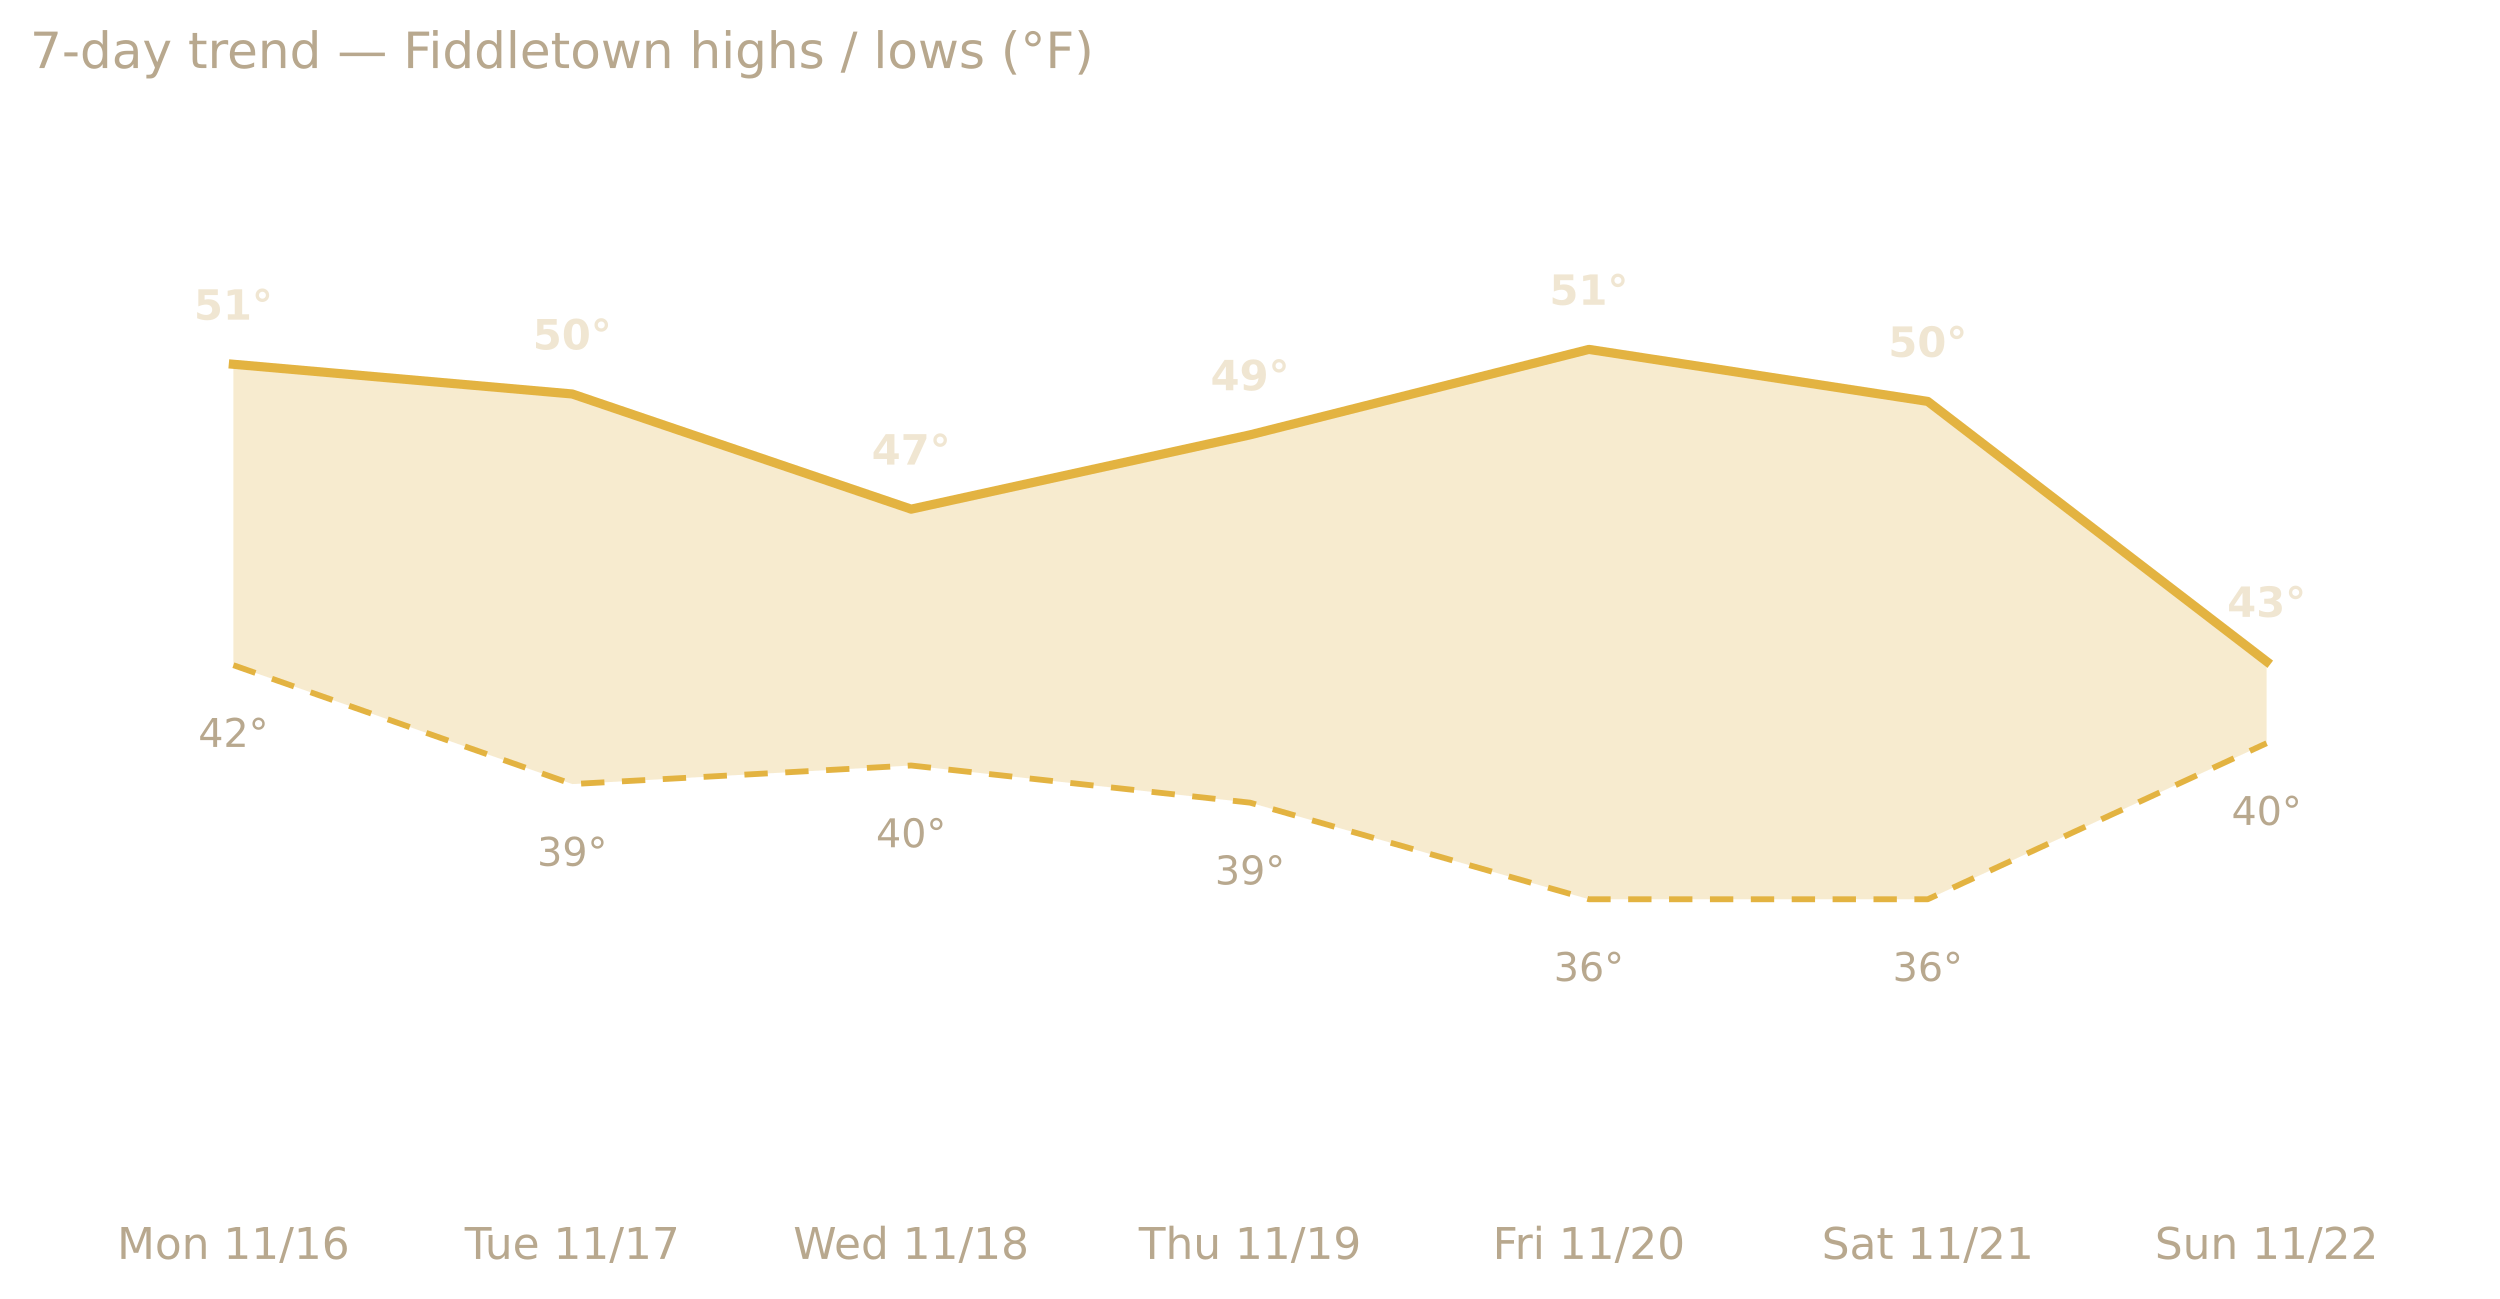
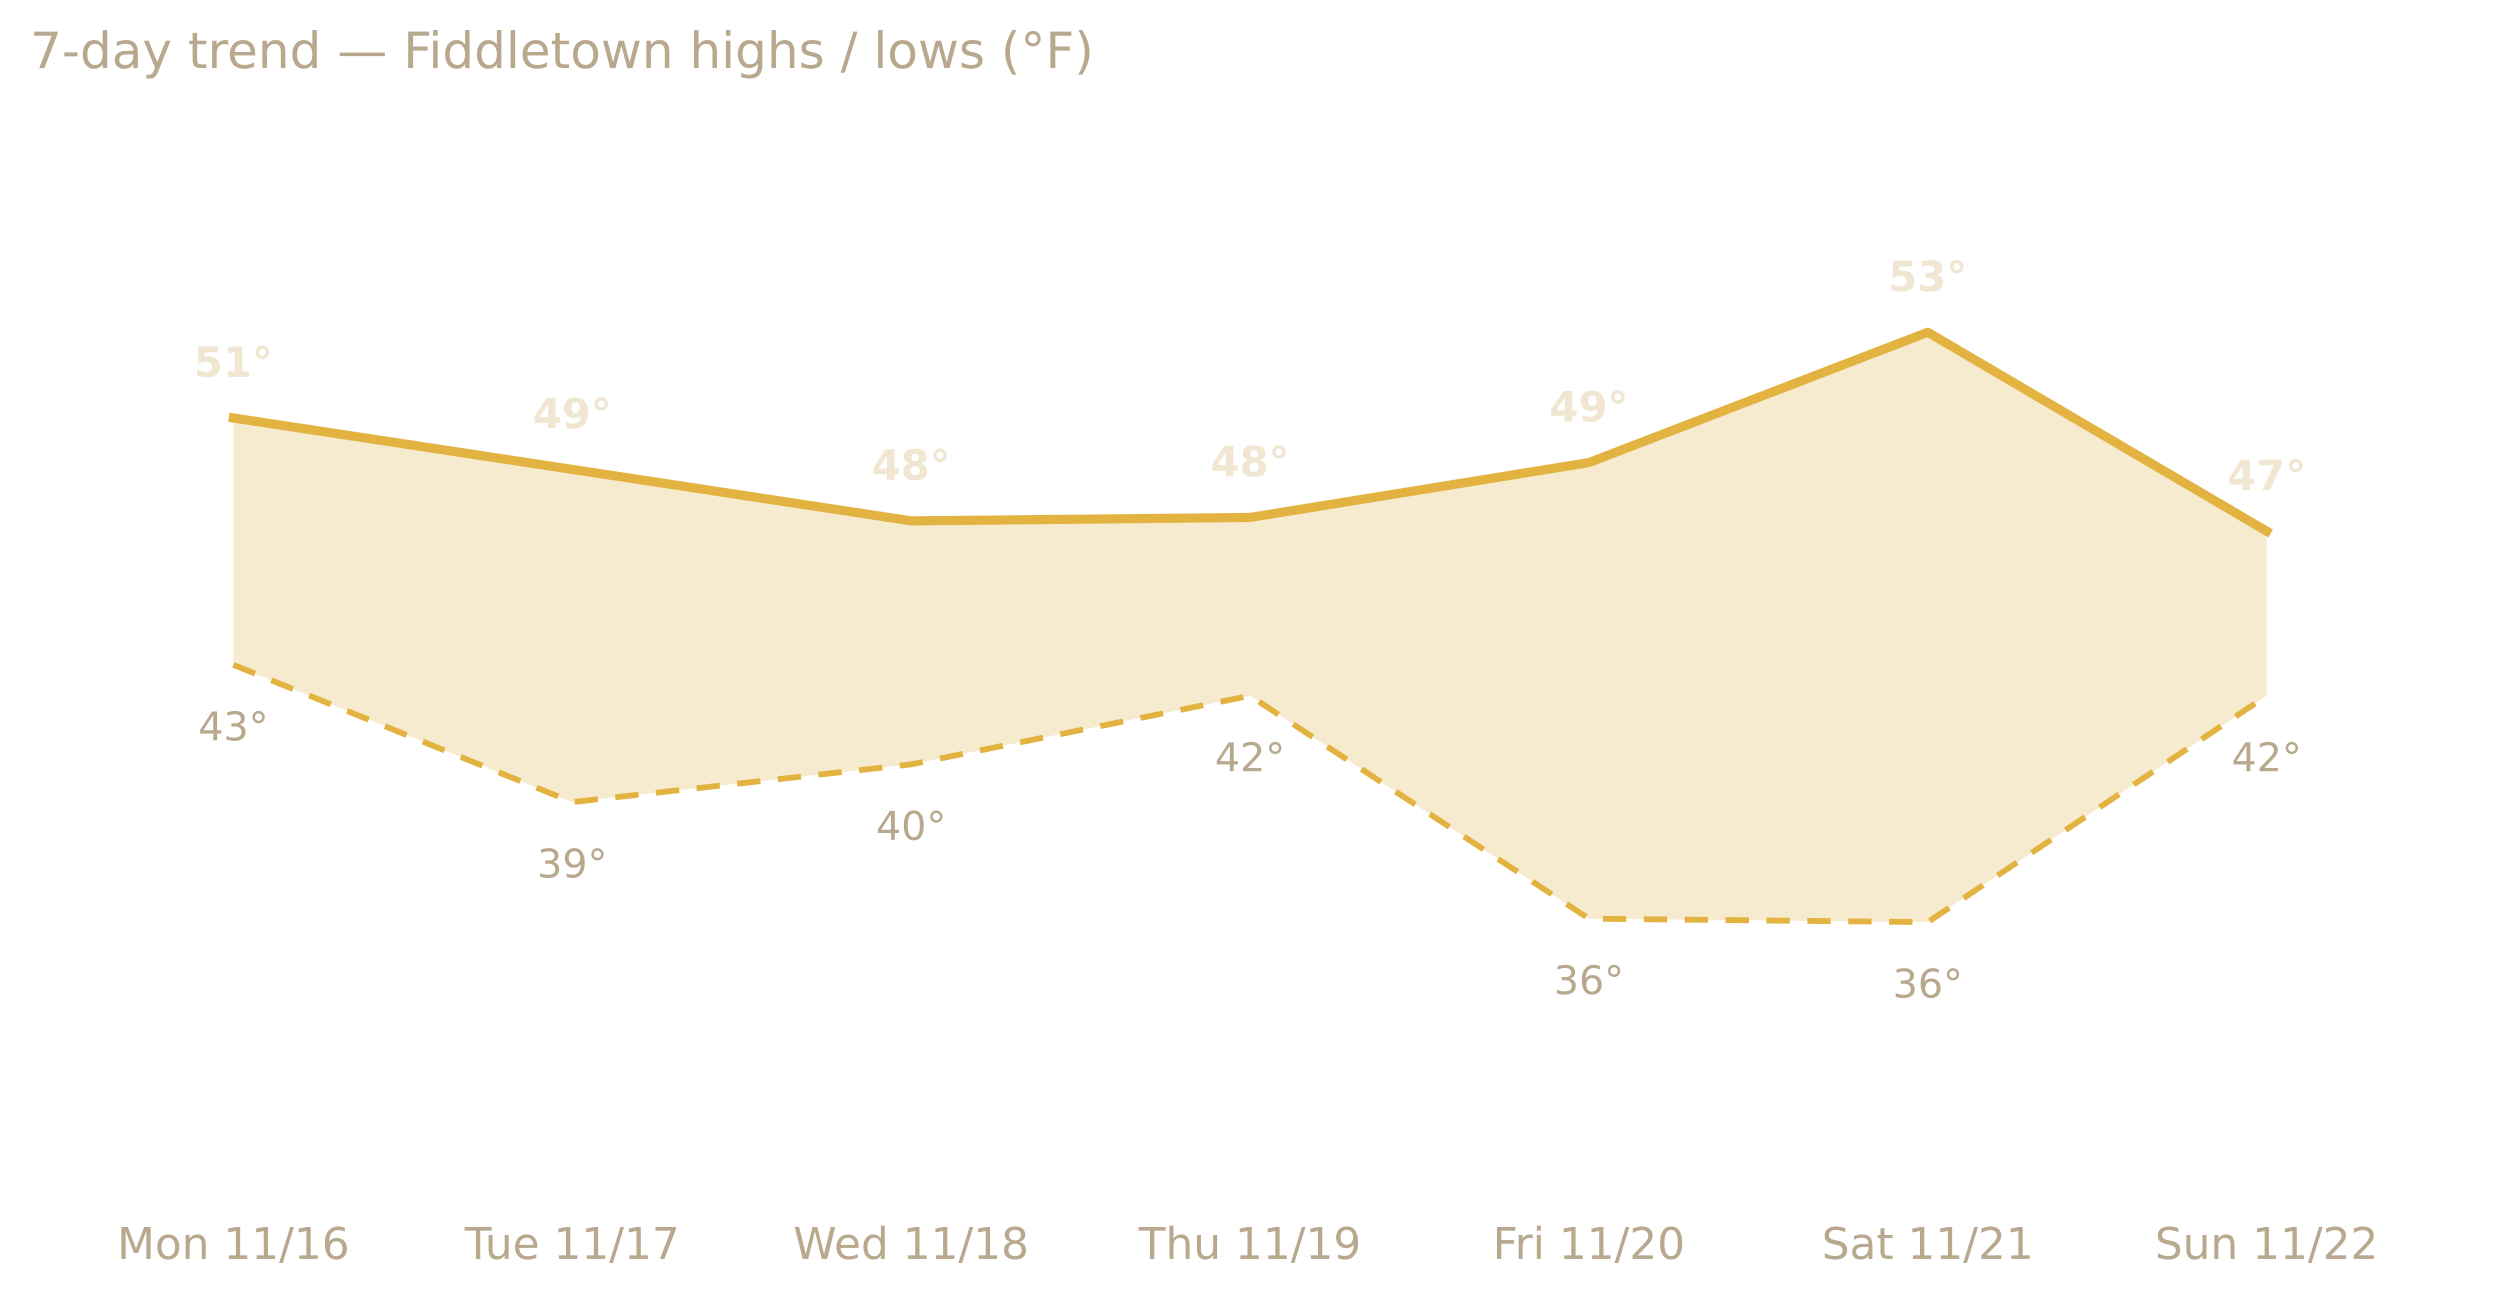
<svg xmlns="http://www.w3.org/2000/svg" xmlns:xlink="http://www.w3.org/1999/xlink" width="599.2pt" height="311.13pt" viewBox="0 0 599.2 311.13" version="1.1">
  <defs>
    <style type="text/css">*{stroke-linejoin: round; stroke-linecap: butt}</style>
  </defs>
  <g id="figure_1">
    <g id="patch_1">
      <path d="M 0 311.13  L 599.2 311.13  L 599.2 0  L 0 0  L 0 311.13  z " style="fill: none; opacity: 0" />
    </g>
    <g id="axes_1">
      <g id="patch_2">
        <path d="M 7.2 286.768  L 592 286.768  L 592 30.318  L 7.2 30.318  L 7.2 286.768  z " style="fill: none" />
      </g>
      <g id="matplotlib.axis_1">
        <g id="xtick_1">
          <g id="text_1">
            <g style="fill: #b8a88e" transform="translate(28.06568 301.7465) scale(0.105 -0.105)">
              <defs>
                <path id="DejaVuSans-4d" d="M 628 4666  L 1569 4666  L 2759 1491  L 3956 4666  L 4897 4666  L 4897 0  L 4281 0  L 4281 4097  L 3078 897  L 2444 897  L 1241 4097  L 1241 0  L 628 0  L 628 4666  z " transform="scale(0.015625)" />
                <path id="DejaVuSans-6f" d="M 1959 3097  Q 1497 3097 1228 2736  Q 959 2375 959 1747  Q 959 1119 1226 758  Q 1494 397 1959 397  Q 2419 397 2687 759  Q 2956 1122 2956 1747  Q 2956 2369 2687 2733  Q 2419 3097 1959 3097  z M 1959 3584  Q 2709 3584 3137 3096  Q 3566 2609 3566 1747  Q 3566 888 3137 398  Q 2709 -91 1959 -91  Q 1206 -91 779 398  Q 353 888 353 1747  Q 353 2609 779 3096  Q 1206 3584 1959 3584  z " transform="scale(0.015625)" />
                <path id="DejaVuSans-6e" d="M 3513 2113  L 3513 0  L 2938 0  L 2938 2094  Q 2938 2591 2744 2837  Q 2550 3084 2163 3084  Q 1697 3084 1428 2787  Q 1159 2491 1159 1978  L 1159 0  L 581 0  L 581 3500  L 1159 3500  L 1159 2956  Q 1366 3272 1645 3428  Q 1925 3584 2291 3584  Q 2894 3584 3203 3211  Q 3513 2838 3513 2113  z " transform="scale(0.015625)" />
                <path id="DejaVuSans-20" transform="scale(0.015625)" />
                <path id="DejaVuSans-31" d="M 794 531  L 1825 531  L 1825 4091  L 703 3866  L 703 4441  L 1819 4666  L 2450 4666  L 2450 531  L 3481 531  L 3481 0  L 794 0  L 794 531  z " transform="scale(0.015625)" />
                <path id="DejaVuSans-2f" d="M 1625 4666  L 2156 4666  L 531 -594  L 0 -594  L 1625 4666  z " transform="scale(0.015625)" />
                <path id="DejaVuSans-36" d="M 2113 2584  Q 1688 2584 1439 2293  Q 1191 2003 1191 1497  Q 1191 994 1439 701  Q 1688 409 2113 409  Q 2538 409 2786 701  Q 3034 994 3034 1497  Q 3034 2003 2786 2293  Q 2538 2584 2113 2584  z M 3366 4563  L 3366 3988  Q 3128 4100 2886 4159  Q 2644 4219 2406 4219  Q 1781 4219 1451 3797  Q 1122 3375 1075 2522  Q 1259 2794 1537 2939  Q 1816 3084 2150 3084  Q 2853 3084 3261 2657  Q 3669 2231 3669 1497  Q 3669 778 3244 343  Q 2819 -91 2113 -91  Q 1303 -91 875 529  Q 447 1150 447 2328  Q 447 3434 972 4092  Q 1497 4750 2381 4750  Q 2619 4750 2861 4703  Q 3103 4656 3366 4563  z " transform="scale(0.015625)" />
              </defs>
              <use xlink:href="#DejaVuSans-4d" />
              <use xlink:href="#DejaVuSans-6f" x="86.279" />
              <use xlink:href="#DejaVuSans-6e" x="147.461" />
              <use xlink:href="#DejaVuSans-20" x="210.84" />
              <use xlink:href="#DejaVuSans-31" x="242.627" />
              <use xlink:href="#DejaVuSans-31" x="306.25" />
              <use xlink:href="#DejaVuSans-2f" x="369.873" />
              <use xlink:href="#DejaVuSans-31" x="403.564" />
              <use xlink:href="#DejaVuSans-36" x="467.188" />
            </g>
          </g>
        </g>
        <g id="xtick_2">
          <g id="text_2">
            <g style="fill: #b8a88e" transform="translate(111.3871 301.7465) scale(0.105 -0.105)">
              <defs>
                <path id="DejaVuSans-54" d="M -19 4666  L 3928 4666  L 3928 4134  L 2272 4134  L 2272 0  L 1638 0  L 1638 4134  L -19 4134  L -19 4666  z " transform="scale(0.015625)" />
                <path id="DejaVuSans-75" d="M 544 1381  L 544 3500  L 1119 3500  L 1119 1403  Q 1119 906 1312 657  Q 1506 409 1894 409  Q 2359 409 2629 706  Q 2900 1003 2900 1516  L 2900 3500  L 3475 3500  L 3475 0  L 2900 0  L 2900 538  Q 2691 219 2414 64  Q 2138 -91 1772 -91  Q 1169 -91 856 284  Q 544 659 544 1381  z M 1991 3584  L 1991 3584  z " transform="scale(0.015625)" />
                <path id="DejaVuSans-65" d="M 3597 1894  L 3597 1613  L 953 1613  Q 991 1019 1311 708  Q 1631 397 2203 397  Q 2534 397 2845 478  Q 3156 559 3463 722  L 3463 178  Q 3153 47 2828 -22  Q 2503 -91 2169 -91  Q 1331 -91 842 396  Q 353 884 353 1716  Q 353 2575 817 3079  Q 1281 3584 2069 3584  Q 2775 3584 3186 3129  Q 3597 2675 3597 1894  z M 3022 2063  Q 3016 2534 2758 2815  Q 2500 3097 2075 3097  Q 1594 3097 1305 2825  Q 1016 2553 972 2059  L 3022 2063  z " transform="scale(0.015625)" />
                <path id="DejaVuSans-37" d="M 525 4666  L 3525 4666  L 3525 4397  L 1831 0  L 1172 0  L 2766 4134  L 525 4134  L 525 4666  z " transform="scale(0.015625)" />
              </defs>
              <use xlink:href="#DejaVuSans-54" />
              <use xlink:href="#DejaVuSans-75" x="45.959" />
              <use xlink:href="#DejaVuSans-65" x="109.338" />
              <use xlink:href="#DejaVuSans-20" x="170.861" />
              <use xlink:href="#DejaVuSans-31" x="202.648" />
              <use xlink:href="#DejaVuSans-31" x="266.271" />
              <use xlink:href="#DejaVuSans-2f" x="329.895" />
              <use xlink:href="#DejaVuSans-31" x="363.586" />
              <use xlink:href="#DejaVuSans-37" x="427.209" />
            </g>
          </g>
        </g>
        <g id="xtick_3">
          <g id="text_3">
            <g style="fill: #b8a88e" transform="translate(190.1336 301.7465) scale(0.105 -0.105)">
              <defs>
                <path id="DejaVuSans-57" d="M 213 4666  L 850 4666  L 1831 722  L 2809 4666  L 3519 4666  L 4500 722  L 5478 4666  L 6119 4666  L 4947 0  L 4153 0  L 3169 4050  L 2175 0  L 1381 0  L 213 4666  z " transform="scale(0.015625)" />
                <path id="DejaVuSans-64" d="M 2906 2969  L 2906 4863  L 3481 4863  L 3481 0  L 2906 0  L 2906 525  Q 2725 213 2448 61  Q 2172 -91 1784 -91  Q 1150 -91 751 415  Q 353 922 353 1747  Q 353 2572 751 3078  Q 1150 3584 1784 3584  Q 2172 3584 2448 3432  Q 2725 3281 2906 2969  z M 947 1747  Q 947 1113 1208 752  Q 1469 391 1925 391  Q 2381 391 2643 752  Q 2906 1113 2906 1747  Q 2906 2381 2643 2742  Q 2381 3103 1925 3103  Q 1469 3103 1208 2742  Q 947 2381 947 1747  z " transform="scale(0.015625)" />
                <path id="DejaVuSans-38" d="M 2034 2216  Q 1584 2216 1326 1975  Q 1069 1734 1069 1313  Q 1069 891 1326 650  Q 1584 409 2034 409  Q 2484 409 2743 651  Q 3003 894 3003 1313  Q 3003 1734 2745 1975  Q 2488 2216 2034 2216  z M 1403 2484  Q 997 2584 770 2862  Q 544 3141 544 3541  Q 544 4100 942 4425  Q 1341 4750 2034 4750  Q 2731 4750 3128 4425  Q 3525 4100 3525 3541  Q 3525 3141 3298 2862  Q 3072 2584 2669 2484  Q 3125 2378 3379 2068  Q 3634 1759 3634 1313  Q 3634 634 3220 271  Q 2806 -91 2034 -91  Q 1263 -91 848 271  Q 434 634 434 1313  Q 434 1759 690 2068  Q 947 2378 1403 2484  z M 1172 3481  Q 1172 3119 1398 2916  Q 1625 2713 2034 2713  Q 2441 2713 2670 2916  Q 2900 3119 2900 3481  Q 2900 3844 2670 4047  Q 2441 4250 2034 4250  Q 1625 4250 1398 4047  Q 1172 3844 1172 3481  z " transform="scale(0.015625)" />
              </defs>
              <use xlink:href="#DejaVuSans-57" />
              <use xlink:href="#DejaVuSans-65" x="93.002" />
              <use xlink:href="#DejaVuSans-64" x="154.525" />
              <use xlink:href="#DejaVuSans-20" x="218.002" />
              <use xlink:href="#DejaVuSans-31" x="249.789" />
              <use xlink:href="#DejaVuSans-31" x="313.412" />
              <use xlink:href="#DejaVuSans-2f" x="377.035" />
              <use xlink:href="#DejaVuSans-31" x="410.727" />
              <use xlink:href="#DejaVuSans-38" x="474.35" />
            </g>
          </g>
        </g>
        <g id="xtick_4">
          <g id="text_4">
            <g style="fill: #b8a88e" transform="translate(272.9407 301.7465) scale(0.105 -0.105)">
              <defs>
                <path id="DejaVuSans-68" d="M 3513 2113  L 3513 0  L 2938 0  L 2938 2094  Q 2938 2591 2744 2837  Q 2550 3084 2163 3084  Q 1697 3084 1428 2787  Q 1159 2491 1159 1978  L 1159 0  L 581 0  L 581 4863  L 1159 4863  L 1159 2956  Q 1366 3272 1645 3428  Q 1925 3584 2291 3584  Q 2894 3584 3203 3211  Q 3513 2838 3513 2113  z " transform="scale(0.015625)" />
                <path id="DejaVuSans-39" d="M 703 97  L 703 672  Q 941 559 1184 500  Q 1428 441 1663 441  Q 2288 441 2617 861  Q 2947 1281 2994 2138  Q 2813 1869 2534 1725  Q 2256 1581 1919 1581  Q 1219 1581 811 2004  Q 403 2428 403 3163  Q 403 3881 828 4315  Q 1253 4750 1959 4750  Q 2769 4750 3195 4129  Q 3622 3509 3622 2328  Q 3622 1225 3098 567  Q 2575 -91 1691 -91  Q 1453 -91 1209 -44  Q 966 3 703 97  z M 1959 2075  Q 2384 2075 2632 2365  Q 2881 2656 2881 3163  Q 2881 3666 2632 3958  Q 2384 4250 1959 4250  Q 1534 4250 1286 3958  Q 1038 3666 1038 3163  Q 1038 2656 1286 2365  Q 1534 2075 1959 2075  z " transform="scale(0.015625)" />
              </defs>
              <use xlink:href="#DejaVuSans-54" />
              <use xlink:href="#DejaVuSans-68" x="61.084" />
              <use xlink:href="#DejaVuSans-75" x="124.463" />
              <use xlink:href="#DejaVuSans-20" x="187.842" />
              <use xlink:href="#DejaVuSans-31" x="219.629" />
              <use xlink:href="#DejaVuSans-31" x="283.252" />
              <use xlink:href="#DejaVuSans-2f" x="346.875" />
              <use xlink:href="#DejaVuSans-31" x="380.566" />
              <use xlink:href="#DejaVuSans-39" x="444.189" />
            </g>
          </g>
        </g>
        <g id="xtick_5">
          <g id="text_5">
            <g style="fill: #b8a88e" transform="translate(357.7682 301.7465) scale(0.105 -0.105)">
              <defs>
                <path id="DejaVuSans-46" d="M 628 4666  L 3309 4666  L 3309 4134  L 1259 4134  L 1259 2759  L 3109 2759  L 3109 2228  L 1259 2228  L 1259 0  L 628 0  L 628 4666  z " transform="scale(0.015625)" />
                <path id="DejaVuSans-72" d="M 2631 2963  Q 2534 3019 2420 3045  Q 2306 3072 2169 3072  Q 1681 3072 1420 2755  Q 1159 2438 1159 1844  L 1159 0  L 581 0  L 581 3500  L 1159 3500  L 1159 2956  Q 1341 3275 1631 3429  Q 1922 3584 2338 3584  Q 2397 3584 2469 3576  Q 2541 3569 2628 3553  L 2631 2963  z " transform="scale(0.015625)" />
                <path id="DejaVuSans-69" d="M 603 3500  L 1178 3500  L 1178 0  L 603 0  L 603 3500  z M 603 4863  L 1178 4863  L 1178 4134  L 603 4134  L 603 4863  z " transform="scale(0.015625)" />
                <path id="DejaVuSans-32" d="M 1228 531  L 3431 531  L 3431 0  L 469 0  L 469 531  Q 828 903 1448 1529  Q 2069 2156 2228 2338  Q 2531 2678 2651 2914  Q 2772 3150 2772 3378  Q 2772 3750 2511 3984  Q 2250 4219 1831 4219  Q 1534 4219 1204 4116  Q 875 4013 500 3803  L 500 4441  Q 881 4594 1212 4672  Q 1544 4750 1819 4750  Q 2544 4750 2975 4387  Q 3406 4025 3406 3419  Q 3406 3131 3298 2873  Q 3191 2616 2906 2266  Q 2828 2175 2409 1742  Q 1991 1309 1228 531  z " transform="scale(0.015625)" />
                <path id="DejaVuSans-30" d="M 2034 4250  Q 1547 4250 1301 3770  Q 1056 3291 1056 2328  Q 1056 1369 1301 889  Q 1547 409 2034 409  Q 2525 409 2770 889  Q 3016 1369 3016 2328  Q 3016 3291 2770 3770  Q 2525 4250 2034 4250  z M 2034 4750  Q 2819 4750 3233 4129  Q 3647 3509 3647 2328  Q 3647 1150 3233 529  Q 2819 -91 2034 -91  Q 1250 -91 836 529  Q 422 1150 422 2328  Q 422 3509 836 4129  Q 1250 4750 2034 4750  z " transform="scale(0.015625)" />
              </defs>
              <use xlink:href="#DejaVuSans-46" />
              <use xlink:href="#DejaVuSans-72" x="50.27" />
              <use xlink:href="#DejaVuSans-69" x="91.383" />
              <use xlink:href="#DejaVuSans-20" x="119.166" />
              <use xlink:href="#DejaVuSans-31" x="150.953" />
              <use xlink:href="#DejaVuSans-31" x="214.576" />
              <use xlink:href="#DejaVuSans-2f" x="278.199" />
              <use xlink:href="#DejaVuSans-32" x="311.891" />
              <use xlink:href="#DejaVuSans-30" x="375.514" />
            </g>
          </g>
        </g>
        <g id="xtick_6">
          <g id="text_6">
            <g style="fill: #b8a88e" transform="translate(436.6377 301.7465) scale(0.105 -0.105)">
              <defs>
                <path id="DejaVuSans-53" d="M 3425 4513  L 3425 3897  Q 3066 4069 2747 4153  Q 2428 4238 2131 4238  Q 1616 4238 1336 4038  Q 1056 3838 1056 3469  Q 1056 3159 1242 3001  Q 1428 2844 1947 2747  L 2328 2669  Q 3034 2534 3370 2195  Q 3706 1856 3706 1288  Q 3706 609 3251 259  Q 2797 -91 1919 -91  Q 1588 -91 1214 -16  Q 841 59 441 206  L 441 856  Q 825 641 1194 531  Q 1563 422 1919 422  Q 2459 422 2753 634  Q 3047 847 3047 1241  Q 3047 1584 2836 1778  Q 2625 1972 2144 2069  L 1759 2144  Q 1053 2284 737 2584  Q 422 2884 422 3419  Q 422 4038 858 4394  Q 1294 4750 2059 4750  Q 2388 4750 2728 4690  Q 3069 4631 3425 4513  z " transform="scale(0.015625)" />
                <path id="DejaVuSans-61" d="M 2194 1759  Q 1497 1759 1228 1600  Q 959 1441 959 1056  Q 959 750 1161 570  Q 1363 391 1709 391  Q 2188 391 2477 730  Q 2766 1069 2766 1631  L 2766 1759  L 2194 1759  z M 3341 1997  L 3341 0  L 2766 0  L 2766 531  Q 2569 213 2275 61  Q 1981 -91 1556 -91  Q 1019 -91 701 211  Q 384 513 384 1019  Q 384 1609 779 1909  Q 1175 2209 1959 2209  L 2766 2209  L 2766 2266  Q 2766 2663 2505 2880  Q 2244 3097 1772 3097  Q 1472 3097 1187 3025  Q 903 2953 641 2809  L 641 3341  Q 956 3463 1253 3523  Q 1550 3584 1831 3584  Q 2591 3584 2966 3190  Q 3341 2797 3341 1997  z " transform="scale(0.015625)" />
                <path id="DejaVuSans-74" d="M 1172 4494  L 1172 3500  L 2356 3500  L 2356 3053  L 1172 3053  L 1172 1153  Q 1172 725 1289 603  Q 1406 481 1766 481  L 2356 481  L 2356 0  L 1766 0  Q 1100 0 847 248  Q 594 497 594 1153  L 594 3053  L 172 3053  L 172 3500  L 594 3500  L 594 4494  L 1172 4494  z " transform="scale(0.015625)" />
              </defs>
              <use xlink:href="#DejaVuSans-53" />
              <use xlink:href="#DejaVuSans-61" x="63.477" />
              <use xlink:href="#DejaVuSans-74" x="124.756" />
              <use xlink:href="#DejaVuSans-20" x="163.965" />
              <use xlink:href="#DejaVuSans-31" x="195.752" />
              <use xlink:href="#DejaVuSans-31" x="259.375" />
              <use xlink:href="#DejaVuSans-2f" x="322.998" />
              <use xlink:href="#DejaVuSans-32" x="356.689" />
              <use xlink:href="#DejaVuSans-31" x="420.312" />
            </g>
          </g>
        </g>
        <g id="xtick_7">
          <g id="text_7">
            <g style="fill: #b8a88e" transform="translate(516.481 301.7465) scale(0.105 -0.105)">
              <use xlink:href="#DejaVuSans-53" />
              <use xlink:href="#DejaVuSans-75" x="63.477" />
              <use xlink:href="#DejaVuSans-6e" x="126.855" />
              <use xlink:href="#DejaVuSans-20" x="190.234" />
              <use xlink:href="#DejaVuSans-31" x="222.021" />
              <use xlink:href="#DejaVuSans-31" x="285.645" />
              <use xlink:href="#DejaVuSans-2f" x="349.268" />
              <use xlink:href="#DejaVuSans-32" x="382.959" />
              <use xlink:href="#DejaVuSans-32" x="446.582" />
            </g>
          </g>
        </g>
      </g>
      <g id="matplotlib.axis_2" />
      <g id="PolyCollection_1">
-         <path d="M 55.933 87.307  L 55.933 159.434  L 137.156 187.928  L 218.378 183.476  L 299.6 192.38  L 380.822 215.532  L 462.044 215.532  L 543.267 178.133  L 543.267 158.543  L 543.267 158.543  L 462.044 96.212  L 380.822 83.745  L 299.6 104.226  L 218.378 122.035  L 137.156 94.431  L 55.933 87.307  z " clip-path="url(#ped8c43b5f2)" style="fill: #e3b341; fill-opacity: 0.25" />
+         <path d="M 55.933 100.184  L 55.933 159.365  L 137.156 192.243  L 218.378 183.202  L 299.6 166.763  L 380.822 220.19  L 462.044 221.012  L 543.267 166.763  L 543.267 127.309  L 543.267 127.309  L 462.044 79.635  L 380.822 110.87  L 299.6 124.021  L 218.378 124.843  L 137.156 112.514  L 55.933 100.184  z " clip-path="url(#p1a77531dc4)" style="fill: #e3b341; fill-opacity: 0.25" />
      </g>
      <g id="line2d_1">
-         <path d="M 55.933 87.307  L 137.156 94.431  L 218.378 122.035  L 299.6 104.226  L 380.822 83.745  L 462.044 96.212  L 543.267 158.543  " clip-path="url(#ped8c43b5f2)" style="fill: none; stroke: #e3b341; stroke-width: 2.2; stroke-linecap: square" />
+         <path d="M 55.933 100.184  L 137.156 112.514  L 218.378 124.843  L 299.6 124.021  L 380.822 110.87  L 462.044 79.635  L 543.267 127.309  " clip-path="url(#p1a77531dc4)" style="fill: none; stroke: #e3b341; stroke-width: 2.2; stroke-linecap: square" />
      </g>
      <g id="line2d_2">
-         <path d="M 55.933 159.434  L 137.156 187.928  L 218.378 183.476  L 299.6 192.38  L 380.822 215.532  L 462.044 215.532  L 543.267 178.133  " clip-path="url(#ped8c43b5f2)" style="fill: none; stroke-dasharray: 5.6,4.2; stroke-dashoffset: 0; stroke: #e3b341; stroke-width: 1.4" />
+         <path d="M 55.933 159.365  L 137.156 192.243  L 218.378 183.202  L 299.6 166.763  L 380.822 220.19  L 462.044 221.012  L 543.267 166.763  " clip-path="url(#p1a77531dc4)" style="fill: none; stroke-dasharray: 5.6,4.2; stroke-dashoffset: 0; stroke: #e3b341; stroke-width: 1.4" />
      </g>
      <g id="text_8">
-         <g style="fill: #f0e6d2" transform="translate(46.47552 76.6216) scale(0.1 -0.1)">
+         <g style="fill: #f0e6d2" transform="translate(46.47552 90.32085) scale(0.1 -0.1)">
          <defs>
            <path id="DejaVuSans-Bold-35" d="M 678 4666  L 3669 4666  L 3669 3781  L 1638 3781  L 1638 3059  Q 1775 3097 1914 3117  Q 2053 3138 2203 3138  Q 3056 3138 3531 2711  Q 4006 2284 4006 1522  Q 4006 766 3489 337  Q 2972 -91 2053 -91  Q 1656 -91 1267 -14  Q 878 63 494 219  L 494 1166  Q 875 947 1217 837  Q 1559 728 1863 728  Q 2300 728 2551 942  Q 2803 1156 2803 1522  Q 2803 1891 2551 2103  Q 2300 2316 1863 2316  Q 1603 2316 1309 2248  Q 1016 2181 678 2041  L 678 4666  z " transform="scale(0.015625)" />
            <path id="DejaVuSans-Bold-31" d="M 750 831  L 1813 831  L 1813 3847  L 722 3622  L 722 4441  L 1806 4666  L 2950 4666  L 2950 831  L 4013 831  L 4013 0  L 750 0  L 750 831  z " transform="scale(0.015625)" />
            <path id="DejaVuSans-Bold-b0" d="M 1600 4288  Q 1375 4288 1219 4131  Q 1063 3975 1063 3750  Q 1063 3525 1217 3372  Q 1372 3219 1600 3219  Q 1825 3219 1981 3373  Q 2138 3528 2138 3750  Q 2138 3975 1980 4131  Q 1822 4288 1600 4288  z M 1600 4794  Q 1806 4794 1997 4714  Q 2188 4634 2338 4488  Q 2484 4338 2561 4150  Q 2638 3963 2638 3750  Q 2638 3541 2561 3352  Q 2484 3163 2344 3022  Q 2194 2872 2000 2792  Q 1806 2713 1594 2713  Q 1153 2713 854 3011  Q 556 3309 556 3750  Q 556 4191 857 4492  Q 1159 4794 1600 4794  z " transform="scale(0.015625)" />
          </defs>
          <use xlink:href="#DejaVuSans-Bold-35" />
          <use xlink:href="#DejaVuSans-Bold-31" x="69.58" />
          <use xlink:href="#DejaVuSans-Bold-b0" x="139.16" />
        </g>
      </g>
      <g id="text_9">
-         <g style="fill: #b8a88e" transform="translate(47.51396 179.0235) scale(0.095 -0.095)">
+         <g style="fill: #b8a88e" transform="translate(47.51396 177.4481) scale(0.095 -0.095)">
          <defs>
            <path id="DejaVuSans-34" d="M 2419 4116  L 825 1625  L 2419 1625  L 2419 4116  z M 2253 4666  L 3047 4666  L 3047 1625  L 3713 1625  L 3713 1100  L 3047 1100  L 3047 0  L 2419 0  L 2419 1100  L 313 1100  L 313 1709  L 2253 4666  z " transform="scale(0.015625)" />
+             <path id="DejaVuSans-33" d="M 2597 2516  Q 3050 2419 3304 2112  Q 3559 1806 3559 1356  Q 3559 666 3084 287  Q 2609 -91 1734 -91  Q 1441 -91 1130 -33  Q 819 25 488 141  L 488 750  Q 750 597 1062 519  Q 1375 441 1716 441  Q 2309 441 2620 675  Q 2931 909 2931 1356  Q 2931 1769 2642 2001  Q 2353 2234 1838 2234  L 1294 2234  L 1294 2753  L 1863 2753  Q 2328 2753 2575 2939  Q 2822 3125 2822 3475  Q 2822 3834 2567 4026  Q 2313 4219 1838 4219  Q 1578 4219 1281 4162  Q 984 4106 628 3988  L 628 4550  Q 988 4650 1302 4700  Q 1616 4750 1894 4750  Q 2613 4750 3031 4423  Q 3450 4097 3450 3541  Q 3450 3153 3228 2886  Q 3006 2619 2597 2516  z " transform="scale(0.015625)" />
            <path id="DejaVuSans-b0" d="M 1600 4347  Q 1350 4347 1178 4173  Q 1006 4000 1006 3750  Q 1006 3503 1178 3333  Q 1350 3163 1600 3163  Q 1850 3163 2022 3333  Q 2194 3503 2194 3750  Q 2194 3997 2020 4172  Q 1847 4347 1600 4347  z M 1600 4750  Q 1800 4750 1984 4673  Q 2169 4597 2303 4453  Q 2447 4313 2519 4134  Q 2591 3956 2591 3750  Q 2591 3338 2302 3052  Q 2013 2766 1594 2766  Q 1172 2766 890 3047  Q 609 3328 609 3750  Q 609 4169 896 4459  Q 1184 4750 1600 4750  z " transform="scale(0.015625)" />
          </defs>
+           <use xlink:href="#DejaVuSans-34" />
+           <use xlink:href="#DejaVuSans-33" x="63.623" />
+           <use xlink:href="#DejaVuSans-b0" x="127.246" />
+         </g>
+       </g>
+       <g id="text_10">
+         <g style="fill: #f0e6d2" transform="translate(127.6977 102.6502) scale(0.1 -0.1)">
+           <defs>
+             <path id="DejaVuSans-Bold-34" d="M 2356 3675  L 1038 1722  L 2356 1722  L 2356 3675  z M 2156 4666  L 3494 4666  L 3494 1722  L 4159 1722  L 4159 850  L 3494 850  L 3494 0  L 2356 0  L 2356 850  L 288 850  L 288 1881  L 2156 4666  z " transform="scale(0.015625)" />
+             <path id="DejaVuSans-Bold-39" d="M 641 103  L 641 966  Q 928 831 1190 764  Q 1453 697 1709 697  Q 2247 697 2547 995  Q 2847 1294 2900 1881  Q 2688 1725 2447 1647  Q 2206 1569 1925 1569  Q 1209 1569 770 1986  Q 331 2403 331 3084  Q 331 3838 820 4291  Q 1309 4744 2131 4744  Q 3044 4744 3544 4128  Q 4044 3513 4044 2388  Q 4044 1231 3459 570  Q 2875 -91 1856 -91  Q 1528 -91 1228 -42  Q 928 6 641 103  z M 2125 2350  Q 2441 2350 2600 2554  Q 2759 2759 2759 3169  Q 2759 3575 2600 3781  Q 2441 3988 2125 3988  Q 1809 3988 1650 3781  Q 1491 3575 1491 3169  Q 1491 2759 1650 2554  Q 1809 2350 2125 2350  z " transform="scale(0.015625)" />
+           </defs>
+           <use xlink:href="#DejaVuSans-Bold-34" />
+           <use xlink:href="#DejaVuSans-Bold-39" x="69.58" />
+           <use xlink:href="#DejaVuSans-Bold-b0" x="139.16" />
+         </g>
+       </g>
+       <g id="text_11">
+         <g style="fill: #b8a88e" transform="translate(128.7362 210.3263) scale(0.095 -0.095)">
+           <use xlink:href="#DejaVuSans-33" />
+           <use xlink:href="#DejaVuSans-39" x="63.623" />
+           <use xlink:href="#DejaVuSans-b0" x="127.246" />
+         </g>
+       </g>
+       <g id="text_12">
+         <g style="fill: #f0e6d2" transform="translate(208.92 114.9795) scale(0.1 -0.1)">
+           <defs>
+             <path id="DejaVuSans-Bold-38" d="M 2228 2088  Q 1891 2088 1709 1903  Q 1528 1719 1528 1375  Q 1528 1031 1709 848  Q 1891 666 2228 666  Q 2563 666 2741 848  Q 2919 1031 2919 1375  Q 2919 1722 2741 1905  Q 2563 2088 2228 2088  z M 1350 2484  Q 925 2613 709 2878  Q 494 3144 494 3541  Q 494 4131 934 4440  Q 1375 4750 2228 4750  Q 3075 4750 3515 4442  Q 3956 4134 3956 3541  Q 3956 3144 3739 2878  Q 3522 2613 3097 2484  Q 3572 2353 3814 2058  Q 4056 1763 4056 1313  Q 4056 619 3595 264  Q 3134 -91 2228 -91  Q 1319 -91 855 264  Q 391 619 391 1313  Q 391 1763 633 2058  Q 875 2353 1350 2484  z M 1631 3419  Q 1631 3141 1786 2991  Q 1941 2841 2228 2841  Q 2509 2841 2662 2991  Q 2816 3141 2816 3419  Q 2816 3697 2662 3845  Q 2509 3994 2228 3994  Q 1941 3994 1786 3844  Q 1631 3694 1631 3419  z " transform="scale(0.015625)" />
+           </defs>
+           <use xlink:href="#DejaVuSans-Bold-34" />
+           <use xlink:href="#DejaVuSans-Bold-38" x="69.58" />
+           <use xlink:href="#DejaVuSans-Bold-b0" x="139.16" />
+         </g>
+       </g>
+       <g id="text_13">
+         <g style="fill: #b8a88e" transform="translate(209.9584 201.2848) scale(0.095 -0.095)">
+           <use xlink:href="#DejaVuSans-34" />
+           <use xlink:href="#DejaVuSans-30" x="63.623" />
+           <use xlink:href="#DejaVuSans-b0" x="127.246" />
+         </g>
+       </g>
+       <g id="text_14">
+         <g style="fill: #f0e6d2" transform="translate(290.1422 114.1575) scale(0.1 -0.1)">
+           <use xlink:href="#DejaVuSans-Bold-34" />
+           <use xlink:href="#DejaVuSans-Bold-38" x="69.58" />
+           <use xlink:href="#DejaVuSans-Bold-b0" x="139.16" />
+         </g>
+       </g>
+       <g id="text_15">
+         <g style="fill: #b8a88e" transform="translate(291.1806 184.8457) scale(0.095 -0.095)">
          <use xlink:href="#DejaVuSans-34" />
          <use xlink:href="#DejaVuSans-32" x="63.623" />
          <use xlink:href="#DejaVuSans-b0" x="127.246" />
        </g>
      </g>
-       <g id="text_10">
-         <g style="fill: #f0e6d2" transform="translate(127.6977 83.74521) scale(0.1 -0.1)">
-           <defs>
-             <path id="DejaVuSans-Bold-30" d="M 2944 2338  Q 2944 3213 2780 3570  Q 2616 3928 2228 3928  Q 1841 3928 1675 3570  Q 1509 3213 1509 2338  Q 1509 1453 1675 1090  Q 1841 728 2228 728  Q 2613 728 2778 1090  Q 2944 1453 2944 2338  z M 4147 2328  Q 4147 1169 3647 539  Q 3147 -91 2228 -91  Q 1306 -91 806 539  Q 306 1169 306 2328  Q 306 3491 806 4120  Q 1306 4750 2228 4750  Q 3147 4750 3647 4120  Q 4147 3491 4147 2328  z " transform="scale(0.015625)" />
-           </defs>
-           <use xlink:href="#DejaVuSans-Bold-35" />
-           <use xlink:href="#DejaVuSans-Bold-30" x="69.58" />
-           <use xlink:href="#DejaVuSans-Bold-b0" x="139.16" />
-         </g>
-       </g>
-       <g id="text_11">
-         <g style="fill: #b8a88e" transform="translate(128.7362 207.518) scale(0.095 -0.095)">
-           <defs>
-             <path id="DejaVuSans-33" d="M 2597 2516  Q 3050 2419 3304 2112  Q 3559 1806 3559 1356  Q 3559 666 3084 287  Q 2609 -91 1734 -91  Q 1441 -91 1130 -33  Q 819 25 488 141  L 488 750  Q 750 597 1062 519  Q 1375 441 1716 441  Q 2309 441 2620 675  Q 2931 909 2931 1356  Q 2931 1769 2642 2001  Q 2353 2234 1838 2234  L 1294 2234  L 1294 2753  L 1863 2753  Q 2328 2753 2575 2939  Q 2822 3125 2822 3475  Q 2822 3834 2567 4026  Q 2313 4219 1838 4219  Q 1578 4219 1281 4162  Q 984 4106 628 3988  L 628 4550  Q 988 4650 1302 4700  Q 1616 4750 1894 4750  Q 2613 4750 3031 4423  Q 3450 4097 3450 3541  Q 3450 3153 3228 2886  Q 3006 2619 2597 2516  z " transform="scale(0.015625)" />
-           </defs>
-           <use xlink:href="#DejaVuSans-33" />
-           <use xlink:href="#DejaVuSans-39" x="63.623" />
-           <use xlink:href="#DejaVuSans-b0" x="127.246" />
-         </g>
-       </g>
-       <g id="text_12">
-         <g style="fill: #f0e6d2" transform="translate(208.92 111.3492) scale(0.1 -0.1)">
-           <defs>
-             <path id="DejaVuSans-Bold-34" d="M 2356 3675  L 1038 1722  L 2356 1722  L 2356 3675  z M 2156 4666  L 3494 4666  L 3494 1722  L 4159 1722  L 4159 850  L 3494 850  L 3494 0  L 2356 0  L 2356 850  L 288 850  L 288 1881  L 2156 4666  z " transform="scale(0.015625)" />
-             <path id="DejaVuSans-Bold-37" d="M 428 4666  L 3944 4666  L 3944 3988  L 2125 0  L 953 0  L 2675 3781  L 428 3781  L 428 4666  z " transform="scale(0.015625)" />
-           </defs>
-           <use xlink:href="#DejaVuSans-Bold-34" />
-           <use xlink:href="#DejaVuSans-Bold-37" x="69.58" />
-           <use xlink:href="#DejaVuSans-Bold-b0" x="139.16" />
-         </g>
-       </g>
-       <g id="text_13">
-         <g style="fill: #b8a88e" transform="translate(209.9584 203.0657) scale(0.095 -0.095)">
-           <use xlink:href="#DejaVuSans-34" />
-           <use xlink:href="#DejaVuSans-30" x="63.623" />
-           <use xlink:href="#DejaVuSans-b0" x="127.246" />
-         </g>
-       </g>
-       <g id="text_14">
-         <g style="fill: #f0e6d2" transform="translate(290.1422 93.54017) scale(0.1 -0.1)">
-           <defs>
-             <path id="DejaVuSans-Bold-39" d="M 641 103  L 641 966  Q 928 831 1190 764  Q 1453 697 1709 697  Q 2247 697 2547 995  Q 2847 1294 2900 1881  Q 2688 1725 2447 1647  Q 2206 1569 1925 1569  Q 1209 1569 770 1986  Q 331 2403 331 3084  Q 331 3838 820 4291  Q 1309 4744 2131 4744  Q 3044 4744 3544 4128  Q 4044 3513 4044 2388  Q 4044 1231 3459 570  Q 2875 -91 1856 -91  Q 1528 -91 1228 -42  Q 928 6 641 103  z M 2125 2350  Q 2441 2350 2600 2554  Q 2759 2759 2759 3169  Q 2759 3575 2600 3781  Q 2441 3988 2125 3988  Q 1809 3988 1650 3781  Q 1491 3575 1491 3169  Q 1491 2759 1650 2554  Q 1809 2350 2125 2350  z " transform="scale(0.015625)" />
-           </defs>
+       <g id="text_16">
+         <g style="fill: #f0e6d2" transform="translate(371.3644 101.0063) scale(0.1 -0.1)">
          <use xlink:href="#DejaVuSans-Bold-34" />
          <use xlink:href="#DejaVuSans-Bold-39" x="69.58" />
          <use xlink:href="#DejaVuSans-Bold-b0" x="139.16" />
        </g>
      </g>
-       <g id="text_15">
-         <g style="fill: #b8a88e" transform="translate(291.1806 211.9702) scale(0.095 -0.095)">
-           <use xlink:href="#DejaVuSans-33" />
-           <use xlink:href="#DejaVuSans-39" x="63.623" />
-           <use xlink:href="#DejaVuSans-b0" x="127.246" />
-         </g>
-       </g>
-       <g id="text_16">
-         <g style="fill: #f0e6d2" transform="translate(371.3644 73.05979) scale(0.1 -0.1)">
-           <use xlink:href="#DejaVuSans-Bold-35" />
-           <use xlink:href="#DejaVuSans-Bold-31" x="69.58" />
-           <use xlink:href="#DejaVuSans-Bold-b0" x="139.16" />
-         </g>
-       </g>
      <g id="text_17">
-         <g style="fill: #b8a88e" transform="translate(372.4028 235.1219) scale(0.095 -0.095)">
+         <g style="fill: #b8a88e" transform="translate(372.4028 238.2728) scale(0.095 -0.095)">
          <use xlink:href="#DejaVuSans-33" />
          <use xlink:href="#DejaVuSans-36" x="63.623" />
          <use xlink:href="#DejaVuSans-b0" x="127.246" />
        </g>
      </g>
      <g id="text_18">
-         <g style="fill: #f0e6d2" transform="translate(452.5866 85.52611) scale(0.1 -0.1)">
+         <g style="fill: #f0e6d2" transform="translate(452.5866 69.77197) scale(0.1 -0.1)">
+           <defs>
+             <path id="DejaVuSans-Bold-33" d="M 2981 2516  Q 3453 2394 3698 2092  Q 3944 1791 3944 1325  Q 3944 631 3412 270  Q 2881 -91 1863 -91  Q 1503 -91 1142 -33  Q 781 25 428 141  L 428 1069  Q 766 900 1098 814  Q 1431 728 1753 728  Q 2231 728 2486 893  Q 2741 1059 2741 1369  Q 2741 1688 2480 1852  Q 2219 2016 1709 2016  L 1228 2016  L 1228 2791  L 1734 2791  Q 2188 2791 2409 2933  Q 2631 3075 2631 3366  Q 2631 3634 2415 3781  Q 2200 3928 1806 3928  Q 1516 3928 1219 3862  Q 922 3797 628 3669  L 628 4550  Q 984 4650 1334 4700  Q 1684 4750 2022 4750  Q 2931 4750 3382 4451  Q 3834 4153 3834 3553  Q 3834 3144 3618 2883  Q 3403 2622 2981 2516  z " transform="scale(0.015625)" />
+           </defs>
          <use xlink:href="#DejaVuSans-Bold-35" />
-           <use xlink:href="#DejaVuSans-Bold-30" x="69.58" />
+           <use xlink:href="#DejaVuSans-Bold-33" x="69.58" />
          <use xlink:href="#DejaVuSans-Bold-b0" x="139.16" />
        </g>
      </g>
      <g id="text_19">
-         <g style="fill: #b8a88e" transform="translate(453.6251 235.1219) scale(0.095 -0.095)">
+         <g style="fill: #b8a88e" transform="translate(453.6251 239.0947) scale(0.095 -0.095)">
          <use xlink:href="#DejaVuSans-33" />
          <use xlink:href="#DejaVuSans-36" x="63.623" />
          <use xlink:href="#DejaVuSans-b0" x="127.246" />
        </g>
      </g>
      <g id="text_20">
-         <g style="fill: #f0e6d2" transform="translate(533.8089 147.8577) scale(0.1 -0.1)">
-           <defs>
-             <path id="DejaVuSans-Bold-33" d="M 2981 2516  Q 3453 2394 3698 2092  Q 3944 1791 3944 1325  Q 3944 631 3412 270  Q 2881 -91 1863 -91  Q 1503 -91 1142 -33  Q 781 25 428 141  L 428 1069  Q 766 900 1098 814  Q 1431 728 1753 728  Q 2231 728 2486 893  Q 2741 1059 2741 1369  Q 2741 1688 2480 1852  Q 2219 2016 1709 2016  L 1228 2016  L 1228 2791  L 1734 2791  Q 2188 2791 2409 2933  Q 2631 3075 2631 3366  Q 2631 3634 2415 3781  Q 2200 3928 1806 3928  Q 1516 3928 1219 3862  Q 922 3797 628 3669  L 628 4550  Q 984 4650 1334 4700  Q 1684 4750 2022 4750  Q 2931 4750 3382 4451  Q 3834 4153 3834 3553  Q 3834 3144 3618 2883  Q 3403 2622 2981 2516  z " transform="scale(0.015625)" />
-           </defs>
-           <use xlink:href="#DejaVuSans-Bold-34" />
-           <use xlink:href="#DejaVuSans-Bold-33" x="69.58" />
+         <g style="fill: #f0e6d2" transform="translate(533.8089 117.4454) scale(0.1 -0.1)">
+           <defs>
+             <path id="DejaVuSans-Bold-37" d="M 428 4666  L 3944 4666  L 3944 3988  L 2125 0  L 953 0  L 2675 3781  L 428 3781  L 428 4666  z " transform="scale(0.015625)" />
+           </defs>
+           <use xlink:href="#DejaVuSans-Bold-34" />
+           <use xlink:href="#DejaVuSans-Bold-37" x="69.58" />
          <use xlink:href="#DejaVuSans-Bold-b0" x="139.16" />
        </g>
      </g>
      <g id="text_21">
-         <g style="fill: #b8a88e" transform="translate(534.8473 197.723) scale(0.095 -0.095)">
+         <g style="fill: #b8a88e" transform="translate(534.8473 184.8457) scale(0.095 -0.095)">
          <use xlink:href="#DejaVuSans-34" />
-           <use xlink:href="#DejaVuSans-30" x="63.623" />
+           <use xlink:href="#DejaVuSans-32" x="63.623" />
          <use xlink:href="#DejaVuSans-b0" x="127.246" />
        </g>
      </g>
      <g id="text_22">
        <g style="fill: #b8a88e" transform="translate(7.2 16.31812) scale(0.12 -0.12)">
          <defs>
            <path id="DejaVuSans-2d" d="M 313 2009  L 1997 2009  L 1997 1497  L 313 1497  L 313 2009  z " transform="scale(0.015625)" />
            <path id="DejaVuSans-79" d="M 2059 -325  Q 1816 -950 1584 -1140  Q 1353 -1331 966 -1331  L 506 -1331  L 506 -850  L 844 -850  Q 1081 -850 1212 -737  Q 1344 -625 1503 -206  L 1606 56  L 191 3500  L 800 3500  L 1894 763  L 2988 3500  L 3597 3500  L 2059 -325  z " transform="scale(0.015625)" />
            <path id="DejaVuSans-2014" d="M 313 1978  L 6088 1978  L 6088 1528  L 313 1528  L 313 1978  z " transform="scale(0.015625)" />
            <path id="DejaVuSans-6c" d="M 603 4863  L 1178 4863  L 1178 0  L 603 0  L 603 4863  z " transform="scale(0.015625)" />
            <path id="DejaVuSans-77" d="M 269 3500  L 844 3500  L 1563 769  L 2278 3500  L 2956 3500  L 3675 769  L 4391 3500  L 4966 3500  L 4050 0  L 3372 0  L 2619 2869  L 1863 0  L 1184 0  L 269 3500  z " transform="scale(0.015625)" />
            <path id="DejaVuSans-67" d="M 2906 1791  Q 2906 2416 2648 2759  Q 2391 3103 1925 3103  Q 1463 3103 1205 2759  Q 947 2416 947 1791  Q 947 1169 1205 825  Q 1463 481 1925 481  Q 2391 481 2648 825  Q 2906 1169 2906 1791  z M 3481 434  Q 3481 -459 3084 -895  Q 2688 -1331 1869 -1331  Q 1566 -1331 1297 -1286  Q 1028 -1241 775 -1147  L 775 -588  Q 1028 -725 1275 -790  Q 1522 -856 1778 -856  Q 2344 -856 2625 -561  Q 2906 -266 2906 331  L 2906 616  Q 2728 306 2450 153  Q 2172 0 1784 0  Q 1141 0 747 490  Q 353 981 353 1791  Q 353 2603 747 3093  Q 1141 3584 1784 3584  Q 2172 3584 2450 3431  Q 2728 3278 2906 2969  L 2906 3500  L 3481 3500  L 3481 434  z " transform="scale(0.015625)" />
            <path id="DejaVuSans-73" d="M 2834 3397  L 2834 2853  Q 2591 2978 2328 3040  Q 2066 3103 1784 3103  Q 1356 3103 1142 2972  Q 928 2841 928 2578  Q 928 2378 1081 2264  Q 1234 2150 1697 2047  L 1894 2003  Q 2506 1872 2764 1633  Q 3022 1394 3022 966  Q 3022 478 2636 193  Q 2250 -91 1575 -91  Q 1294 -91 989 -36  Q 684 19 347 128  L 347 722  Q 666 556 975 473  Q 1284 391 1588 391  Q 1994 391 2212 530  Q 2431 669 2431 922  Q 2431 1156 2273 1281  Q 2116 1406 1581 1522  L 1381 1569  Q 847 1681 609 1914  Q 372 2147 372 2553  Q 372 3047 722 3315  Q 1072 3584 1716 3584  Q 2034 3584 2315 3537  Q 2597 3491 2834 3397  z " transform="scale(0.015625)" />
            <path id="DejaVuSans-28" d="M 1984 4856  Q 1566 4138 1362 3434  Q 1159 2731 1159 2009  Q 1159 1288 1364 580  Q 1569 -128 1984 -844  L 1484 -844  Q 1016 -109 783 600  Q 550 1309 550 2009  Q 550 2706 781 3412  Q 1013 4119 1484 4856  L 1984 4856  z " transform="scale(0.015625)" />
            <path id="DejaVuSans-29" d="M 513 4856  L 1013 4856  Q 1481 4119 1714 3412  Q 1947 2706 1947 2009  Q 1947 1309 1714 600  Q 1481 -109 1013 -844  L 513 -844  Q 928 -128 1133 580  Q 1338 1288 1338 2009  Q 1338 2731 1133 3434  Q 928 4138 513 4856  z " transform="scale(0.015625)" />
          </defs>
          <use xlink:href="#DejaVuSans-37" />
          <use xlink:href="#DejaVuSans-2d" x="63.623" />
          <use xlink:href="#DejaVuSans-64" x="99.707" />
          <use xlink:href="#DejaVuSans-61" x="163.184" />
          <use xlink:href="#DejaVuSans-79" x="224.463" />
          <use xlink:href="#DejaVuSans-20" x="283.643" />
          <use xlink:href="#DejaVuSans-74" x="315.43" />
          <use xlink:href="#DejaVuSans-72" x="354.639" />
          <use xlink:href="#DejaVuSans-65" x="393.502" />
          <use xlink:href="#DejaVuSans-6e" x="455.025" />
          <use xlink:href="#DejaVuSans-64" x="518.404" />
          <use xlink:href="#DejaVuSans-20" x="581.881" />
          <use xlink:href="#DejaVuSans-2014" x="613.668" />
          <use xlink:href="#DejaVuSans-20" x="713.668" />
          <use xlink:href="#DejaVuSans-46" x="745.455" />
          <use xlink:href="#DejaVuSans-69" x="795.725" />
          <use xlink:href="#DejaVuSans-64" x="823.508" />
          <use xlink:href="#DejaVuSans-64" x="886.984" />
          <use xlink:href="#DejaVuSans-6c" x="950.461" />
          <use xlink:href="#DejaVuSans-65" x="978.244" />
          <use xlink:href="#DejaVuSans-74" x="1039.768" />
          <use xlink:href="#DejaVuSans-6f" x="1078.977" />
          <use xlink:href="#DejaVuSans-77" x="1140.158" />
          <use xlink:href="#DejaVuSans-6e" x="1221.945" />
          <use xlink:href="#DejaVuSans-20" x="1285.324" />
          <use xlink:href="#DejaVuSans-68" x="1317.111" />
          <use xlink:href="#DejaVuSans-69" x="1380.49" />
          <use xlink:href="#DejaVuSans-67" x="1408.273" />
          <use xlink:href="#DejaVuSans-68" x="1471.75" />
          <use xlink:href="#DejaVuSans-73" x="1535.129" />
          <use xlink:href="#DejaVuSans-20" x="1587.229" />
          <use xlink:href="#DejaVuSans-2f" x="1619.016" />
          <use xlink:href="#DejaVuSans-20" x="1652.707" />
          <use xlink:href="#DejaVuSans-6c" x="1684.494" />
          <use xlink:href="#DejaVuSans-6f" x="1712.277" />
          <use xlink:href="#DejaVuSans-77" x="1773.459" />
          <use xlink:href="#DejaVuSans-73" x="1855.246" />
          <use xlink:href="#DejaVuSans-20" x="1907.346" />
          <use xlink:href="#DejaVuSans-28" x="1939.133" />
          <use xlink:href="#DejaVuSans-b0" x="1978.146" />
          <use xlink:href="#DejaVuSans-46" x="2028.146" />
          <use xlink:href="#DejaVuSans-29" x="2085.666" />
        </g>
      </g>
    </g>
  </g>
  <defs>
-     <clipPath id="ped8c43b5f2">
+     <clipPath id="p1a77531dc4">
      <rect x="7.2" y="30.318" width="584.8" height="256.45" />
    </clipPath>
  </defs>
</svg>
